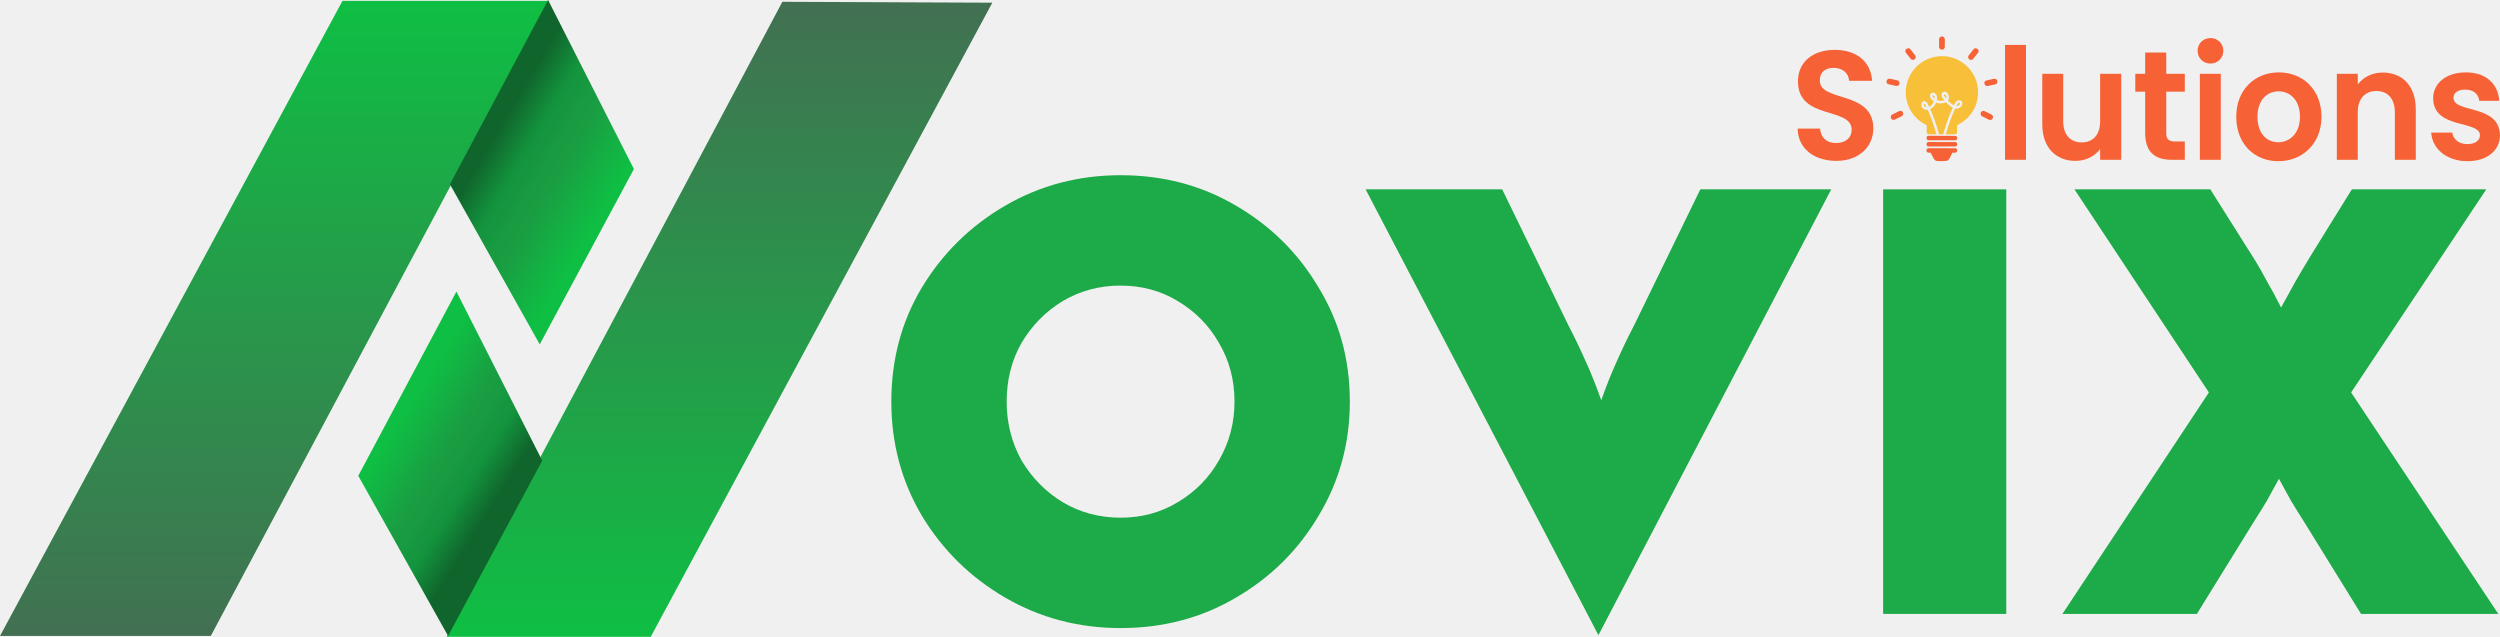
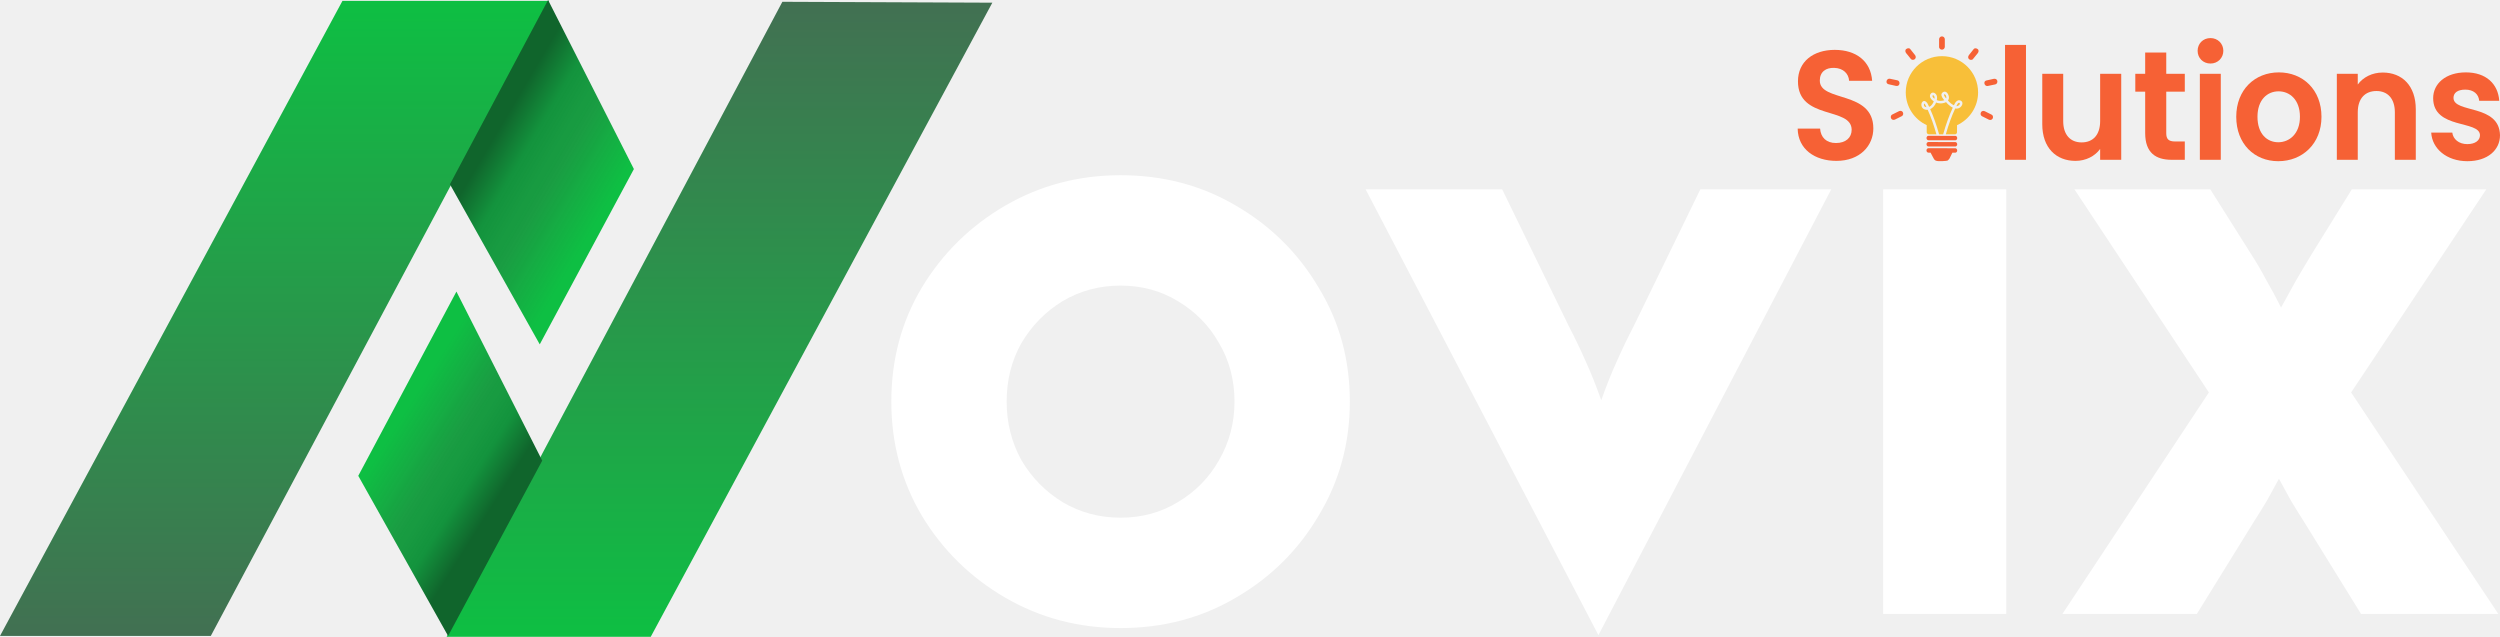
<svg xmlns="http://www.w3.org/2000/svg" width="687" height="175" viewBox="66 95 687 175" fill="none" role="img" aria-label="Novix Solutions">
  <g id="Finalized">
    <g id="Frame 5">
      <g id="Group 64">
        <g id="Group 5">
          <g id="Group 3">
            <g id="Group 1">
              <g id="Vector 6">
                <path d="M338.694 95.738L244.819 270H188.724L215.054 219.587L280.996 95.492L338.694 95.738Z" fill="url(#paint0_linear_0_1)" />
              </g>
              <path id="Vector 9" d="M215.007 221.58L191.424 175.126L164.453 225.758L189.135 269.754L202.071 245.667L215.007 221.58Z" fill="url(#paint1_linear_0_1)" />
            </g>
            <g id="Group 2">
              <path id="Vector 7" d="M160.104 95.245L66 269.753H94.964H123.928L189.915 145.877L216.887 95.245H160.104Z" fill="url(#paint2_linear_0_1)" />
              <path id="Vector 9_2" d="M240.195 141.454L216.612 95L189.641 145.632L214.322 189.628L227.259 165.541L240.195 141.454Z" fill="url(#paint3_linear_0_1)" />
            </g>
          </g>
          <g id="ovix">
-             <path d="M373.936 267.593C362.399 267.593 351.834 264.806 342.241 259.232C332.649 253.658 325 246.139 319.297 236.676C313.723 227.213 310.936 216.778 310.936 205.371C310.936 193.834 313.723 183.398 319.297 174.065C325 164.602 332.649 157.084 342.241 151.51C351.834 145.935 362.399 143.148 373.936 143.148C385.602 143.148 396.167 145.935 405.63 151.51C415.223 157.084 422.806 164.602 428.38 174.065C434.084 183.398 436.936 193.834 436.936 205.371C436.936 216.778 434.084 227.213 428.38 236.676C422.806 246.139 415.223 253.658 405.63 259.232C396.167 264.806 385.602 267.593 373.936 267.593ZM373.936 237.26C379.769 237.26 385.019 235.834 389.686 232.982C394.482 230.13 398.241 226.306 400.963 221.51C403.815 216.584 405.241 211.204 405.241 205.371C405.241 199.408 403.815 194.028 400.963 189.232C398.241 184.435 394.482 180.611 389.686 177.76C385.019 174.908 379.769 173.482 373.936 173.482C368.102 173.482 362.787 174.908 357.991 177.76C353.324 180.611 349.565 184.435 346.713 189.232C343.991 194.028 342.63 199.408 342.63 205.371C342.63 211.204 343.991 216.584 346.713 221.51C349.565 226.306 353.324 230.13 357.991 232.982C362.787 235.834 368.102 237.26 373.936 237.26Z" fill="#1DAA48" />
-             <path d="M505.246 269.537L441.274 147.037H478.802L497.08 184.565C498.765 187.806 500.32 191.047 501.746 194.287C503.172 197.398 504.598 200.963 506.024 204.982C507.45 200.963 508.876 197.398 510.302 194.287C511.728 191.047 513.283 187.806 514.969 184.565L533.246 147.037H569.219L505.246 269.537Z" fill="#1DAA48" />
-             <path d="M583.486 263.704V147.037H617.319V263.704H583.486Z" fill="#1DAA48" />
-             <path d="M632.753 263.704L673.003 202.843L636.059 147.037H673.392L684.67 164.926C686.096 167.13 687.457 169.463 688.753 171.926C690.179 174.389 691.54 176.917 692.837 179.51C694.263 176.917 695.624 174.454 696.92 172.121C698.346 169.658 699.772 167.26 701.198 164.926L712.281 147.037H749.225L712.087 202.843L752.531 263.704H714.809L699.059 238.232C697.892 236.417 696.725 234.537 695.559 232.593C694.392 230.519 693.29 228.51 692.253 226.565C691.216 228.51 690.114 230.519 688.948 232.593C687.781 234.537 686.614 236.417 685.448 238.232L669.698 263.704H632.753Z" fill="#1DAA48" />
+             <path d="M373.936 267.593C362.399 267.593 351.834 264.806 342.241 259.232C332.649 253.658 325 246.139 319.297 236.676C313.723 227.213 310.936 216.778 310.936 205.371C310.936 193.834 313.723 183.398 319.297 174.065C325 164.602 332.649 157.084 342.241 151.51C351.834 145.935 362.399 143.148 373.936 143.148C385.602 143.148 396.167 145.935 405.63 151.51C415.223 157.084 422.806 164.602 428.38 174.065C434.084 183.398 436.936 193.834 436.936 205.371C436.936 216.778 434.084 227.213 428.38 236.676C422.806 246.139 415.223 253.658 405.63 259.232C396.167 264.806 385.602 267.593 373.936 267.593ZM373.936 237.26C379.769 237.26 385.019 235.834 389.686 232.982C394.482 230.13 398.241 226.306 400.963 221.51C403.815 216.584 405.241 211.204 405.241 205.371C405.241 199.408 403.815 194.028 400.963 189.232C398.241 184.435 394.482 180.611 389.686 177.76C385.019 174.908 379.769 173.482 373.936 173.482C368.102 173.482 362.787 174.908 357.991 177.76C353.324 180.611 349.565 184.435 346.713 189.232C343.991 194.028 342.63 199.408 342.63 205.371C342.63 211.204 343.991 216.584 346.713 221.51C349.565 226.306 353.324 230.13 357.991 232.982C362.787 235.834 368.102 237.26 373.936 237.26Z" fill="#ffffff" />
+             <path d="M505.246 269.537L441.274 147.037H478.802L497.08 184.565C498.765 187.806 500.32 191.047 501.746 194.287C503.172 197.398 504.598 200.963 506.024 204.982C507.45 200.963 508.876 197.398 510.302 194.287C511.728 191.047 513.283 187.806 514.969 184.565L533.246 147.037H569.219L505.246 269.537Z" fill="#ffffff" />
+             <path d="M583.486 263.704V147.037H617.319V263.704H583.486Z" fill="#ffffff" />
+             <path d="M632.753 263.704L673.003 202.843L636.059 147.037H673.392L684.67 164.926C686.096 167.13 687.457 169.463 688.753 171.926C690.179 174.389 691.54 176.917 692.837 179.51C694.263 176.917 695.624 174.454 696.92 172.121C698.346 169.658 699.772 167.26 701.198 164.926L712.281 147.037H749.225L712.087 202.843L752.531 263.704H714.809L699.059 238.232C697.892 236.417 696.725 234.537 695.559 232.593C694.392 230.519 693.29 228.51 692.253 226.565C691.216 228.51 690.114 230.519 688.948 232.593C687.781 234.537 686.614 236.417 685.448 238.232L669.698 263.704H632.753Z" fill="#ffffff" />
          </g>
        </g>
        <g id="Group 63">
          <g id="Solutions">
            <path d="M580.793 130.294C580.793 134.987 577.177 139.21 570.643 139.21C564.685 139.21 560.082 135.968 560 130.336H566.164C566.328 132.725 567.849 134.304 570.52 134.304C573.232 134.304 574.834 132.811 574.834 130.677C574.834 124.235 560.041 128.118 560.082 117.324C560.082 111.948 564.274 108.705 570.191 108.705C576.067 108.705 580.094 111.82 580.464 117.196H574.136C574.013 115.233 572.492 113.697 570.027 113.654C567.767 113.569 566.082 114.721 566.082 117.153C566.082 123.126 580.793 119.798 580.793 130.294Z" fill="#F66135" />
            <path d="M616.985 138.912V107.34H622.738V138.912H616.985Z" fill="#F66135" />
            <path d="M648.913 115.276V138.912H643.119V135.925C641.681 137.93 639.174 139.21 636.339 139.21C631.038 139.21 627.216 135.627 627.216 129.142V115.276H632.969V128.288C632.969 132.085 634.983 134.133 638.024 134.133C641.147 134.133 643.119 132.085 643.119 128.288V115.276H648.913Z" fill="#F66135" />
            <path d="M655.494 131.573V120.182H652.782V115.276H655.494V109.431H661.288V115.276H666.383V120.182H661.288V131.616C661.288 133.195 661.904 133.877 663.712 133.877H666.383V138.912H662.767C658.411 138.912 655.494 136.992 655.494 131.573Z" fill="#F66135" />
            <path d="M670.521 138.912V115.276H676.274V138.912H670.521ZM673.439 112.46C671.384 112.46 669.905 110.924 669.905 108.961C669.905 106.999 671.384 105.463 673.439 105.463C675.452 105.463 676.973 106.999 676.973 108.961C676.973 110.924 675.452 112.46 673.439 112.46Z" fill="#F66135" />
            <path d="M703.942 127.094C703.942 134.517 698.683 139.296 692.067 139.296C685.492 139.296 680.52 134.517 680.52 127.094C680.52 119.627 685.656 114.892 692.231 114.892C698.806 114.892 703.942 119.627 703.942 127.094ZM686.355 127.094C686.355 131.787 688.985 134.091 692.067 134.091C695.108 134.091 698.025 131.787 698.025 127.094C698.025 122.358 695.19 120.097 692.149 120.097C689.108 120.097 686.355 122.358 686.355 127.094Z" fill="#F66135" />
            <path d="M724.106 138.912V125.856C724.106 122.059 722.093 120.011 719.052 120.011C715.929 120.011 713.915 122.059 713.915 125.856V138.912H708.163V115.276H713.915V118.22C715.395 116.214 717.86 114.934 720.778 114.934C726.079 114.934 729.859 118.518 729.859 125.046V138.912H724.106Z" fill="#F66135" />
            <path d="M753 132.171C753 136.224 749.589 139.296 744.042 139.296C738.33 139.296 734.344 135.84 734.097 131.445H739.891C740.097 133.237 741.7 134.603 744.001 134.603C746.261 134.603 747.494 133.536 747.494 132.171C747.494 127.947 734.632 130.635 734.632 121.974C734.632 118.049 738.001 114.892 743.631 114.892C749.137 114.892 752.466 118.006 752.795 122.699H747.288C747.124 120.865 745.727 119.627 743.467 119.627C741.33 119.627 740.22 120.523 740.22 121.889C740.22 126.198 752.836 123.51 753 132.171Z" fill="#F66135" />
          </g>
          <g id="Group 61">
            <g id="Group">
              <path id="Vector" d="M595.932 134.027L603.31 134.038C603.604 134.039 603.842 134.311 603.842 134.647C603.84 134.983 603.602 135.256 603.31 135.256L595.931 135.244C595.639 135.244 595.402 134.971 595.402 134.635C595.402 134.298 595.64 134.027 595.932 134.027Z" fill="#F66135" />
              <path id="Vector_2" d="M595.927 135.726L603.306 135.738C603.599 135.738 603.837 136.013 603.836 136.347C603.836 136.685 603.598 136.958 603.304 136.957L602.515 136.956L601.718 138.571C601.718 138.571 601.334 139.091 601.135 139.147C600.94 139.204 598.668 139.454 597.964 139.143C597.964 139.143 597.621 139.044 597.355 138.523C597.148 138.127 596.713 137.312 596.518 136.947L595.925 136.946C595.633 136.946 595.396 136.672 595.396 136.335C595.397 136 595.635 135.726 595.927 135.726Z" fill="#F66135" />
              <path id="Vector_3" d="M595.935 132.322L603.313 132.333C603.607 132.334 603.845 132.606 603.844 132.943C603.843 133.28 603.605 133.552 603.312 133.552L595.934 133.541C595.641 133.54 595.404 133.268 595.404 132.93C595.405 132.594 595.642 132.321 595.935 132.322Z" fill="#F66135" />
              <g id="Group_2">
                <path id="Vector_4" d="M585.972 126.483C586.593 126.173 587.215 125.864 587.837 125.554C588.199 125.373 588.704 125.444 588.903 125.841C588.904 125.845 588.906 125.848 588.907 125.852C589.088 126.215 589.017 126.72 588.62 126.917C587.998 127.227 587.376 127.537 586.755 127.846C586.404 128.048 585.878 127.941 585.69 127.56C585.613 127.426 585.581 127.268 585.592 127.112C585.601 126.856 585.721 126.609 585.972 126.483Z" fill="#F66135" />
                <path id="Vector_5" d="M610.37 125.851C610.571 125.453 611.078 125.393 611.438 125.575C612.059 125.886 612.68 126.197 613.3 126.509C613.55 126.635 613.666 126.881 613.674 127.137C613.683 127.295 613.65 127.455 613.572 127.589C613.382 127.97 612.849 128.069 612.503 127.865C611.882 127.553 611.262 127.242 610.64 126.931C610.243 126.731 610.183 126.22 610.364 125.862C610.366 125.858 610.368 125.855 610.37 125.851Z" fill="#F66135" />
                <path id="Vector_6" d="M585.377 116.644C586.057 116.787 586.736 116.929 587.416 117.073C587.607 117.114 587.754 117.229 587.851 117.377C587.901 117.45 587.935 117.53 587.954 117.615C587.991 117.749 587.996 117.894 587.967 118.03C587.964 118.038 587.963 118.046 587.961 118.055C587.877 118.438 587.6 118.609 587.303 118.619C587.212 118.633 587.111 118.629 587.004 118.606C586.327 118.454 585.649 118.302 584.971 118.15C583.986 117.93 584.397 116.438 585.377 116.644Z" fill="#F66135" />
                <path id="Vector_7" d="M611.318 117.951C611.251 117.593 611.405 117.209 611.868 117.112C612.546 116.96 613.224 116.809 613.901 116.658C614.298 116.568 614.767 116.776 614.859 117.206C614.861 117.214 614.863 117.223 614.865 117.232C614.95 117.628 614.749 118.099 614.316 118.189C613.637 118.332 612.957 118.475 612.277 118.618C611.753 118.734 611.392 118.36 611.318 117.951Z" fill="#F66135" />
                <path id="Vector_8" d="M589.816 108.49C589.821 108.485 589.827 108.481 589.832 108.477C590.135 108.233 590.652 108.127 590.936 108.484C591.368 109.027 591.8 109.571 592.233 110.115C592.497 110.447 592.553 110.896 592.225 111.219C592.207 111.236 592.189 111.253 592.168 111.269C591.875 111.502 591.371 111.524 591.118 111.214C590.682 110.674 590.246 110.134 589.809 109.593C589.563 109.29 589.46 108.775 589.816 108.49Z" fill="#F66135" />
                <path id="Vector_9" d="M607.072 110.123C607.505 109.579 607.938 109.035 608.37 108.493C608.655 108.132 609.175 108.26 609.474 108.5C609.479 108.504 609.484 108.508 609.49 108.512C609.847 108.799 609.725 109.318 609.482 109.616C609.045 110.155 608.606 110.694 608.168 111.234C608.025 111.413 607.794 111.476 607.569 111.454C607.377 111.435 607.19 111.354 607.065 111.226C606.935 111.094 606.869 110.945 606.852 110.792C606.826 110.559 606.911 110.32 607.072 110.123Z" fill="#F66135" />
                <path id="Vector_10" d="M599.64 105C599.644 105.001 599.648 105.001 599.651 105.001C600.074 105.001 600.437 105.35 600.437 105.776C600.436 106.471 600.434 107.166 600.434 107.86C600.433 108.283 600.084 108.646 599.657 108.646C599.653 108.645 599.649 108.645 599.646 108.645C599.424 108.645 599.251 108.569 599.126 108.451C598.968 108.326 598.86 108.132 598.861 107.87C598.862 107.175 598.863 106.48 598.865 105.786C598.864 105.362 599.213 105 599.64 105Z" fill="#F66135" />
              </g>
              <g id="Group_3">
                <path id="Vector_11" d="M597.104 121.61C597.03 121.459 597.016 121.343 597.063 121.266C597.109 121.19 597.158 121.152 597.206 121.152C597.315 121.152 597.466 121.303 597.538 121.446C597.644 121.656 597.632 121.918 597.593 122.143C597.359 121.975 597.195 121.795 597.104 121.61Z" fill="#F8BF39" />
                <path id="Vector_12" d="M600.274 121.316C600.223 121.206 600.207 120.999 600.261 120.914C600.271 120.897 600.283 120.888 600.312 120.888C600.333 120.888 600.369 120.893 600.425 120.917C600.562 120.973 600.679 121.096 600.75 121.256C600.881 121.547 600.896 121.824 600.799 122.057C600.78 122.035 600.761 122.012 600.743 121.989C600.568 121.776 600.387 121.556 600.274 121.316Z" fill="#F8BF39" />
                <path id="Vector_13" d="M602.625 124.593C601.623 126.743 600.757 129.141 599.978 131.915L598.86 131.913C598.137 129.307 597.337 127.038 596.417 124.985C597.152 124.645 597.723 124.006 598.043 123.172C598.55 123.38 599.067 123.454 599.618 123.4C600.08 123.355 600.47 123.244 600.779 123.072C601.075 123.425 601.779 124.186 602.625 124.593Z" fill="#F8BF39" />
                <path id="Vector_14" d="M604.298 123.253C604.314 123.251 604.331 123.249 604.347 123.25C604.439 123.25 604.548 123.287 604.568 123.366C604.608 123.526 604.529 123.673 604.455 123.767C604.274 123.999 603.936 124.174 603.669 124.173C603.647 124.173 603.625 124.172 603.605 124.169C603.664 124.047 603.726 123.926 603.788 123.804C603.912 123.55 604.068 123.288 604.298 123.253Z" fill="#F8BF39" />
                <path id="Vector_15" d="M594.785 123.461L594.788 123.46C594.812 123.46 594.887 123.491 595.06 123.773L595.074 123.796C595.182 124.009 595.289 124.228 595.4 124.461C595.157 124.435 594.954 124.35 594.831 124.218C594.723 124.103 594.675 123.95 594.688 123.765C594.702 123.555 594.756 123.476 594.785 123.461Z" fill="#F8BF39" />
                <path id="Vector_16" d="M599.656 110.431C605.144 110.44 609.588 114.897 609.579 120.386C609.574 124.388 607.202 127.832 603.791 129.402L603.788 131.333C603.788 131.657 603.525 131.92 603.199 131.919L600.707 131.916C601.471 129.221 602.318 126.895 603.292 124.818C603.854 124.924 604.35 124.79 604.758 124.425C605.042 124.171 605.314 123.73 605.28 123.318C605.259 123.063 605.124 122.85 604.891 122.703C604.723 122.597 604.547 122.544 604.367 122.543C603.817 122.542 603.38 123.04 603.172 123.465C603.093 123.622 603.014 123.78 602.936 123.94C602.365 123.667 601.782 123.193 601.306 122.615C601.442 122.425 601.529 122.204 601.563 121.956C601.622 121.534 601.412 120.909 601.087 120.534C600.735 120.131 600.287 120.06 599.886 120.35C599.663 120.511 599.534 120.713 599.503 120.948C599.432 121.489 599.902 122.064 600.244 122.483C600.26 122.502 600.276 122.52 600.29 122.539C600.194 122.581 600.089 122.615 599.976 122.638C599.379 122.762 598.844 122.746 598.45 122.591C598.378 122.563 598.306 122.533 598.235 122.501C598.264 122.355 598.287 122.21 598.3 122.069C598.361 121.451 598.19 121.001 597.763 120.652C597.599 120.519 597.385 120.441 597.176 120.442C596.971 120.441 596.793 120.513 596.661 120.651C596.429 120.894 596.326 121.167 596.352 121.467C596.407 122.065 596.956 122.523 597.19 122.692C597.258 122.74 597.329 122.789 597.402 122.835C597.222 123.335 596.843 124.078 596.13 124.358C595.984 124.051 595.836 123.747 595.687 123.453C595.677 123.432 595.665 123.412 595.65 123.393C595.52 123.195 595.182 122.751 594.764 122.75C594.611 122.75 594.467 122.808 594.338 122.923C593.937 123.275 593.922 123.872 594.083 124.308C594.284 124.852 594.818 125.177 595.512 125.178C595.584 125.178 595.657 125.175 595.73 125.168C596.629 127.158 597.415 129.369 598.128 131.912L596.049 131.909C595.723 131.908 595.461 131.645 595.461 131.32L595.463 129.389C592.058 127.809 589.696 124.358 589.702 120.357C589.711 114.867 594.167 110.424 599.656 110.431Z" fill="#F8BF39" />
              </g>
            </g>
          </g>
        </g>
      </g>
    </g>
  </g>
  <defs>
    <linearGradient id="paint0_linear_0_1" x1="263.48" y1="95.492" x2="263.48" y2="270" gradientUnits="userSpaceOnUse">
      <stop stop-color="#427052" />
      <stop offset="1" stop-color="#0EBF43" />
    </linearGradient>
    <linearGradient id="paint1_linear_0_1" x1="179.336" y1="204.866" x2="208.243" y2="223.115" gradientUnits="userSpaceOnUse">
      <stop stop-color="#0EBF43" />
      <stop offset="0.438" stop-color="#0F9A3A" stop-opacity="0.95" />
      <stop offset="0.74" stop-color="#13933D" />
      <stop offset="1" stop-color="#10652C" />
    </linearGradient>
    <linearGradient id="paint2_linear_0_1" x1="141.443" y1="95.245" x2="141.443" y2="269.753" gradientUnits="userSpaceOnUse">
      <stop stop-color="#0EBF43" />
      <stop offset="1" stop-color="#427052" />
    </linearGradient>
    <linearGradient id="paint3_linear_0_1" x1="205.439" y1="126.461" x2="236.614" y2="144.861" gradientUnits="userSpaceOnUse">
      <stop stop-color="#10652C" />
      <stop offset="0.26" stop-color="#13933D" />
      <stop offset="0.562" stop-color="#0F9A3A" stop-opacity="0.95" />
      <stop offset="1" stop-color="#0EBF43" />
    </linearGradient>
  </defs>
</svg>
